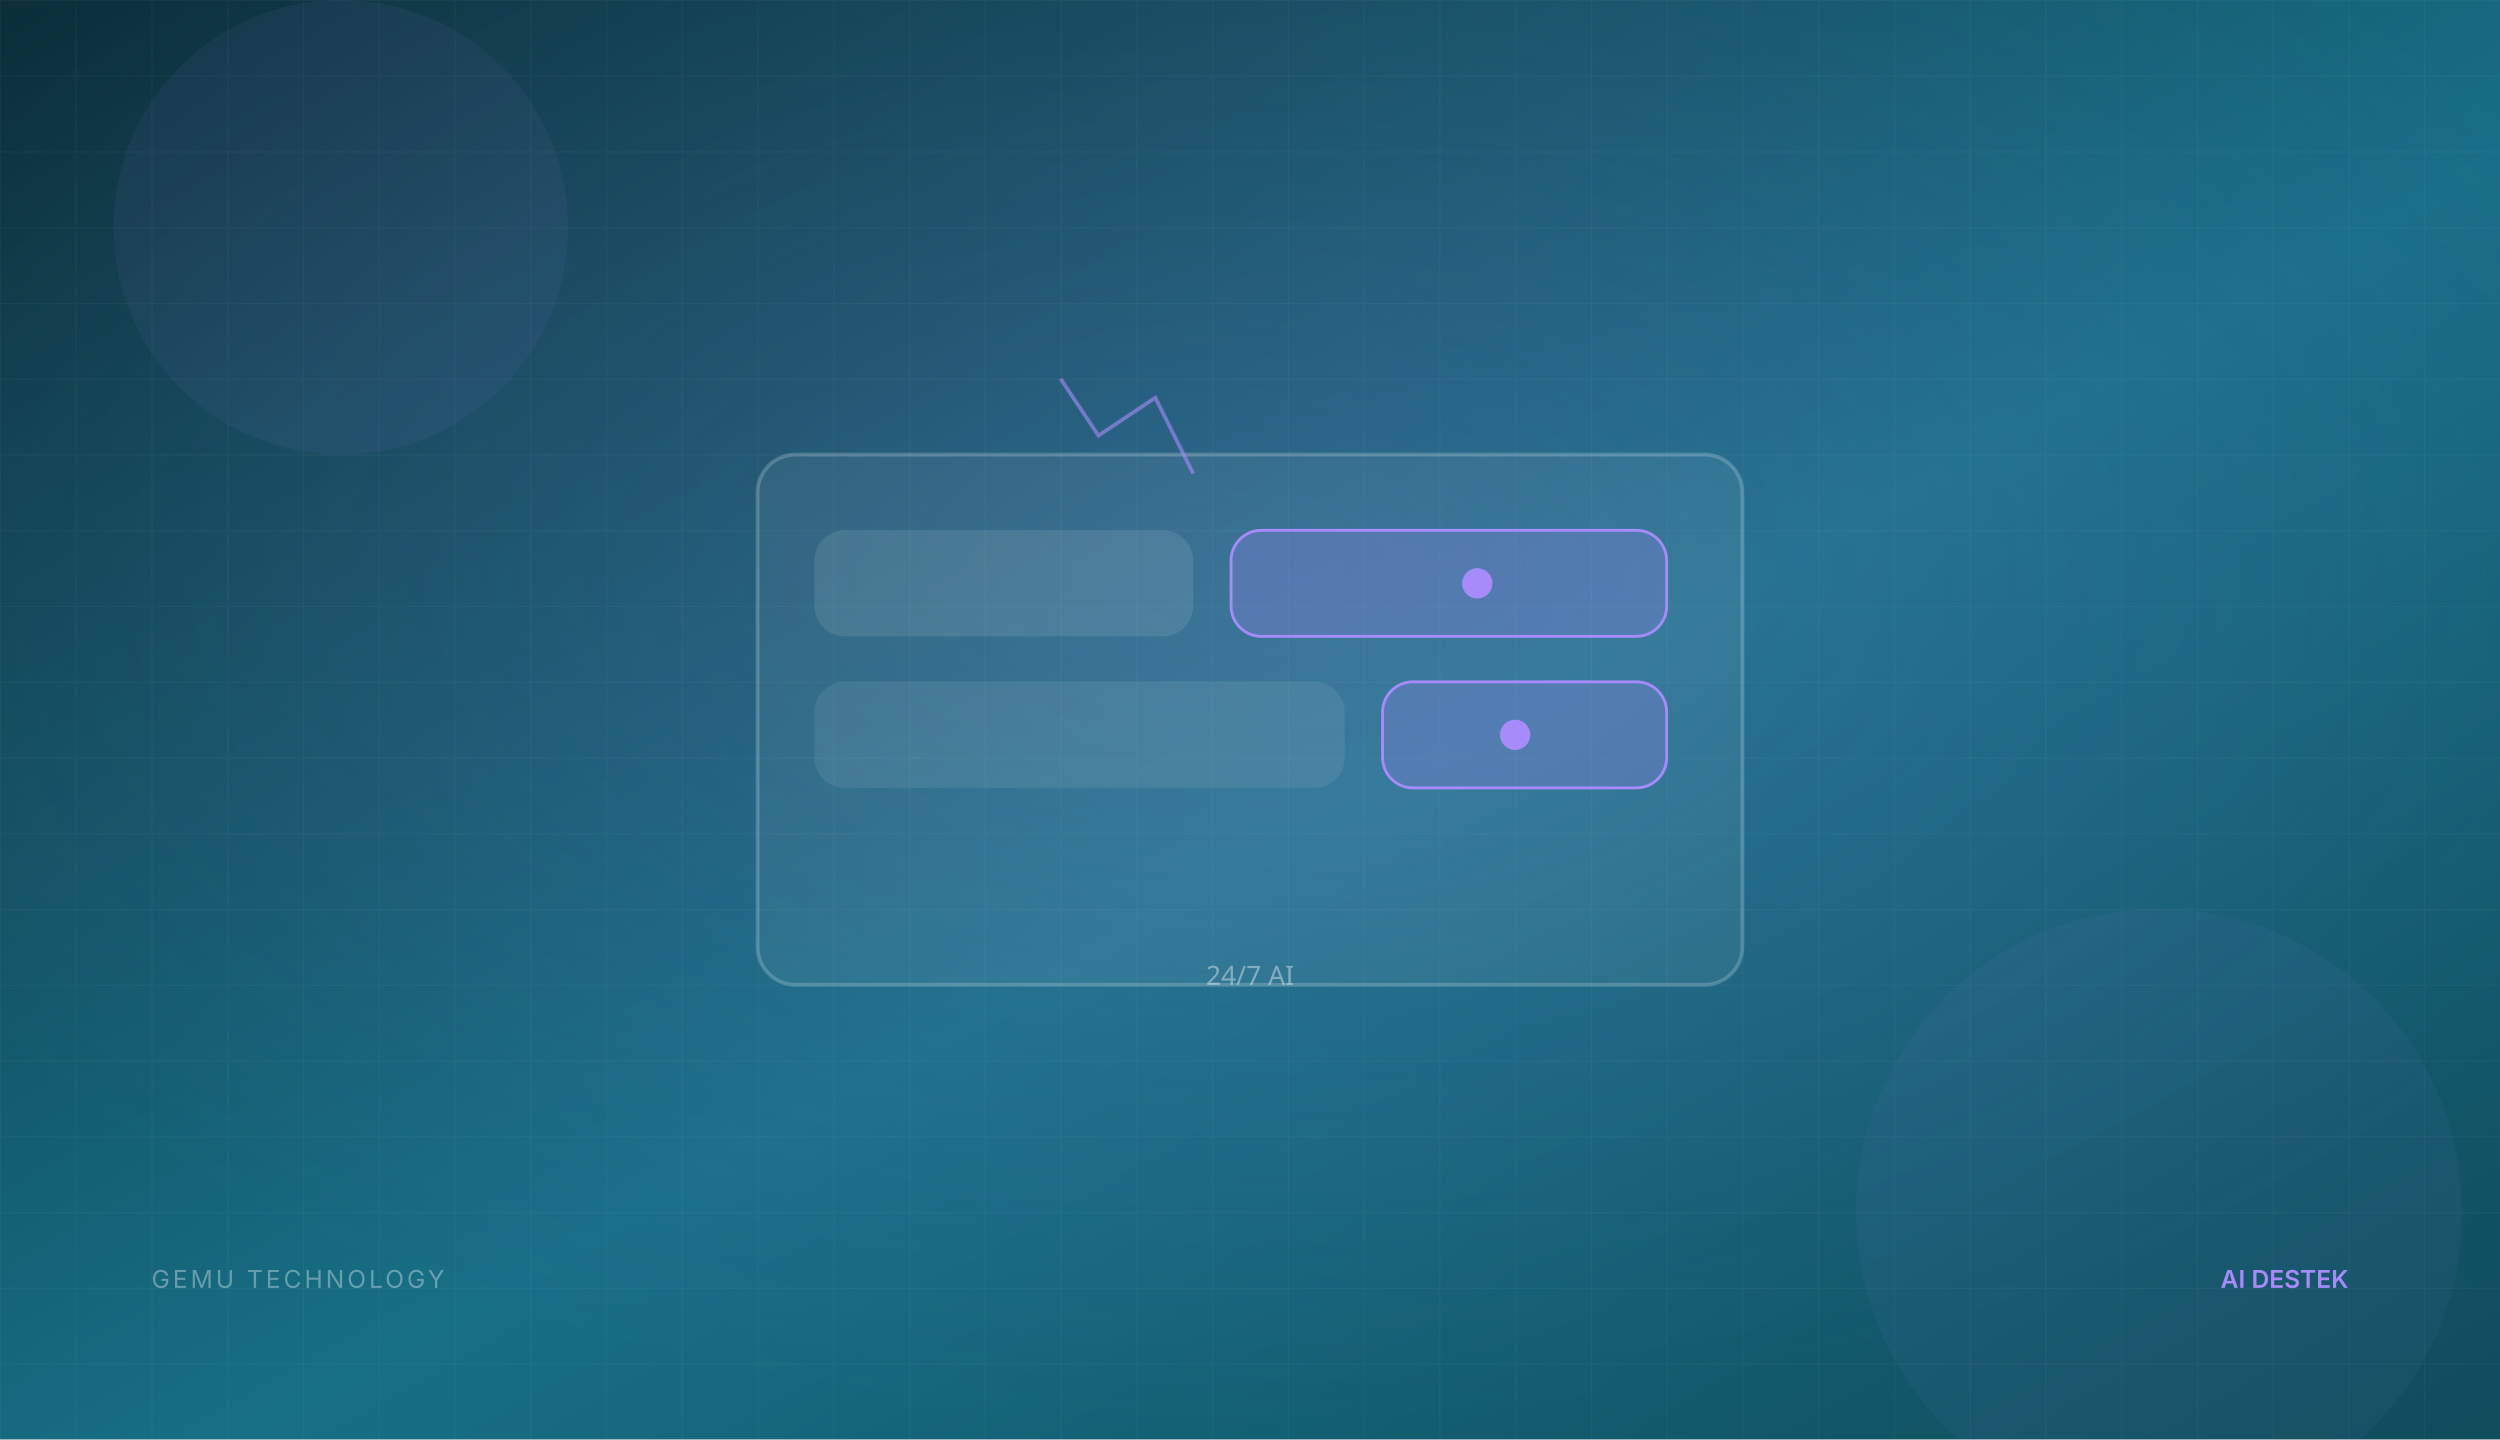
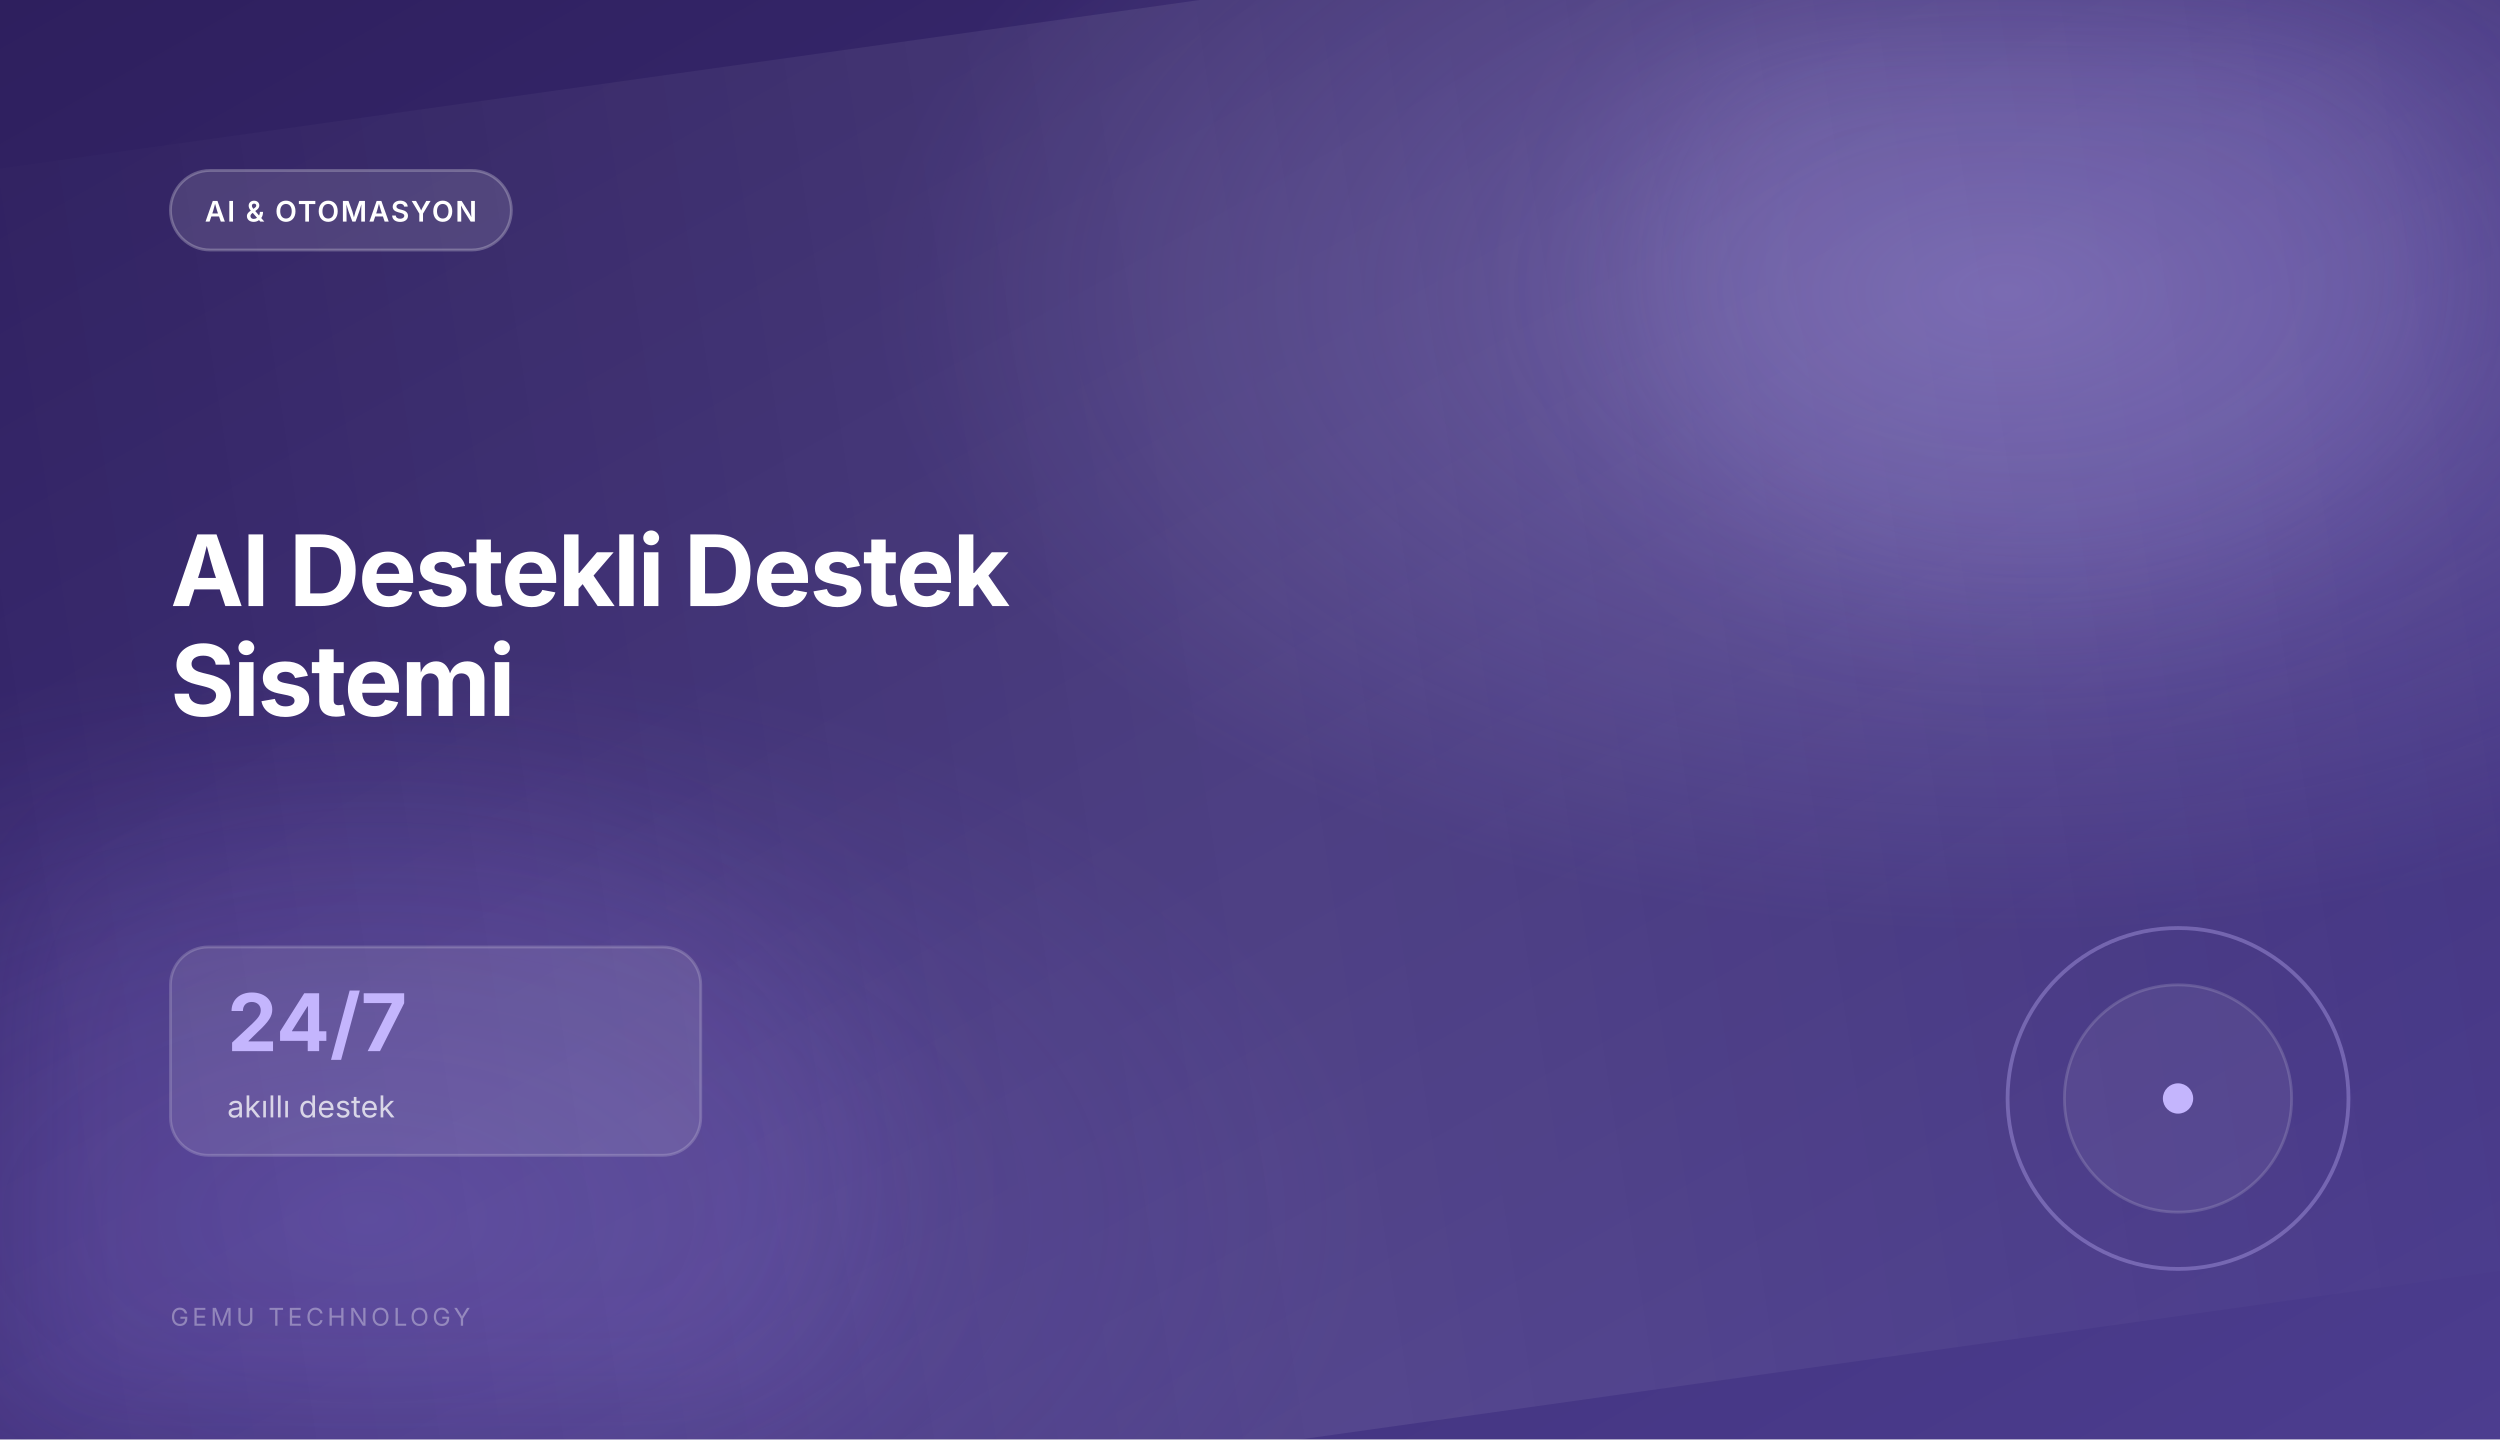
- <svg xmlns="http://www.w3.org/2000/svg" width="1320" height="760" viewBox="0 0 1320 760" role="img" aria-label="AI Destek proje görseli">
+ <svg xmlns="http://www.w3.org/2000/svg" width="1320" height="760" viewBox="0 0 1320 760" role="img" aria-label="AI Destekli Destek Sistemi">
  <defs>
    <linearGradient id="bg-ai-destekli-destek-sistemi" x1="0%" y1="0%" x2="100%" y2="100%">
-       <stop offset="0%" stop-color="#0b2e38" />
-       <stop offset="55%" stop-color="#176f86" />
-       <stop offset="100%" stop-color="#0f4c5c" />
+       <stop offset="0%" stop-color="#2e1f5e" />
+       <stop offset="100%" stop-color="#4c3d8f" />
    </linearGradient>
-     <radialGradient id="glow-ai-destekli-destek-sistemi" cx="50%" cy="40%" r="60%">
-       <stop offset="0%" stop-color="#a78bfa" stop-opacity="0.18" />
+     <radialGradient id="orb1-ai-destekli-destek-sistemi" cx="80%" cy="20%" r="45%">
+       <stop offset="0%" stop-color="#c4b5fd" stop-opacity="0.35" />
+       <stop offset="100%" stop-color="#c4b5fd" stop-opacity="0" />
+     </radialGradient>
+     <radialGradient id="orb2-ai-destekli-destek-sistemi" cx="15%" cy="85%" r="40%">
+       <stop offset="0%" stop-color="#a78bfa" stop-opacity="0.2" />
      <stop offset="100%" stop-color="#a78bfa" stop-opacity="0" />
    </radialGradient>
-     <pattern id="grid-ai-destekli-destek-sistemi" width="40" height="40" patternUnits="userSpaceOnUse">
-       <path d="M 40 0 L 0 0 0 40" fill="none" stroke="rgba(255,255,255,0.04)" stroke-width="1" />
-     </pattern>
+     <linearGradient id="shine-ai-destekli-destek-sistemi" x1="0%" y1="0%" x2="100%" y2="0%">
+       <stop offset="0%" stop-color="#ffffff" stop-opacity="0" />
+       <stop offset="50%" stop-color="#ffffff" stop-opacity="0.08" />
+       <stop offset="100%" stop-color="#ffffff" stop-opacity="0" />
+     </linearGradient>
+     <filter id="blur-ai-destekli-destek-sistemi" x="-20%" y="-20%" width="140%" height="140%">
+       <feGaussianBlur stdDeviation="40" />
+     </filter>
  </defs>
  <rect width="1320" height="760" fill="url(#bg-ai-destekli-destek-sistemi)" />
-   <rect width="1320" height="760" fill="url(#glow-ai-destekli-destek-sistemi)" />
-   <rect width="1320" height="760" fill="url(#grid-ai-destekli-destek-sistemi)" />
-   <circle cx="180" cy="120" r="120" fill="#a78bfa" opacity="0.06" />
-   <circle cx="1140" cy="640" r="160" fill="#a78bfa" opacity="0.05" />
-   <rect x="400" y="240" width="520" height="280" rx="20" fill="rgba(255,255,255,0.06)" stroke="rgba(255,255,255,0.2)" stroke-width="2" />
-   <rect x="430" y="280" width="200" height="56" rx="16" fill="rgba(255,255,255,0.1)" />
-   <rect x="650" y="280" width="230" height="56" rx="16" fill="rgba(167,139,250,0.25)" stroke="#a78bfa" stroke-width="1.5" />
-   <rect x="430" y="360" width="280" height="56" rx="16" fill="rgba(255,255,255,0.08)" />
-   <rect x="730" y="360" width="150" height="56" rx="16" fill="rgba(167,139,250,0.25)" stroke="#a78bfa" stroke-width="1.5" />
-   <circle cx="780" cy="308" r="8" fill="#a78bfa" />
-   <circle cx="800" cy="388" r="8" fill="#a78bfa" />
-   <path d="M560 200 L580 230 L610 210 L630 250" stroke="#a78bfa" stroke-width="2" fill="none" opacity="0.6" />
-   <text x="660" y="520" text-anchor="middle" fill="rgba(255,255,255,0.4)" font-size="14" font-family="system-ui,sans-serif">24/7 AI</text>
-   <text x="80" y="680" fill="rgba(255,255,255,0.35)" font-size="13" font-family="system-ui,-apple-system,sans-serif" letter-spacing="0.12em">GEMU TECHNOLOGY</text>
-   <text x="1240" y="680" text-anchor="end" fill="#a78bfa" font-size="13" font-family="system-ui,-apple-system,sans-serif" font-weight="600">AI DESTEK</text>
+   <rect width="1320" height="760" fill="url(#orb1-ai-destekli-destek-sistemi)" />
+   <rect width="1320" height="760" fill="url(#orb2-ai-destekli-destek-sistemi)" />
+   <ellipse cx="1080" cy="140" rx="220" ry="180" fill="#c4b5fd" opacity="0.12" filter="url(#blur-ai-destekli-destek-sistemi)" />
+   <ellipse cx="200" cy="620" rx="260" ry="200" fill="#a78bfa" opacity="0.1" filter="url(#blur-ai-destekli-destek-sistemi)" />
+   <rect x="0" y="0" width="1320" height="760" fill="url(#shine-ai-destekli-destek-sistemi)" transform="rotate(-8 660 380)" />
+   <rect x="90" y="90" width="180" height="42" rx="21" fill="rgba(255,255,255,0.12)" stroke="rgba(255,255,255,0.25)" stroke-width="1.5" />
+   <text x="180" y="117" text-anchor="middle" fill="#ffffff" font-size="15" font-family="system-ui,-apple-system,sans-serif" font-weight="600" letter-spacing="0.06em">AI &amp; OTOMASYON</text>
+   <text x="90" y="320" fill="#ffffff" font-size="52" font-family="system-ui,-apple-system,sans-serif" font-weight="700" letter-spacing="-0.02em">
+     <tspan x="90" dy="0">AI Destekli Destek</tspan>
+     <tspan x="90" dy="58">Sistemi</tspan>
+   </text>
+   <rect x="90" y="500" width="280" height="110" rx="20" fill="rgba(255,255,255,0.1)" stroke="rgba(255,255,255,0.18)" stroke-width="1.5" />
+   <text x="120" y="555" fill="#c4b5fd" font-size="42" font-family="system-ui,-apple-system,sans-serif" font-weight="700">24/7</text>
+   <text x="120" y="590" fill="rgba(255,255,255,0.75)" font-size="16" font-family="system-ui,-apple-system,sans-serif">akıllı destek</text>
+   <circle cx="1150" cy="580" r="90" fill="none" stroke="#c4b5fd" stroke-width="2" opacity="0.35" />
+   <circle cx="1150" cy="580" r="60" fill="rgba(255,255,255,0.06)" stroke="rgba(255,255,255,0.15)" stroke-width="1.5" />
+   <circle cx="1150" cy="580" r="8" fill="#c4b5fd" />
+   <text x="90" y="700" fill="rgba(255,255,255,0.35)" font-size="13" font-family="system-ui,-apple-system,sans-serif" letter-spacing="0.14em">GEMU TECHNOLOGY</text>
</svg>
